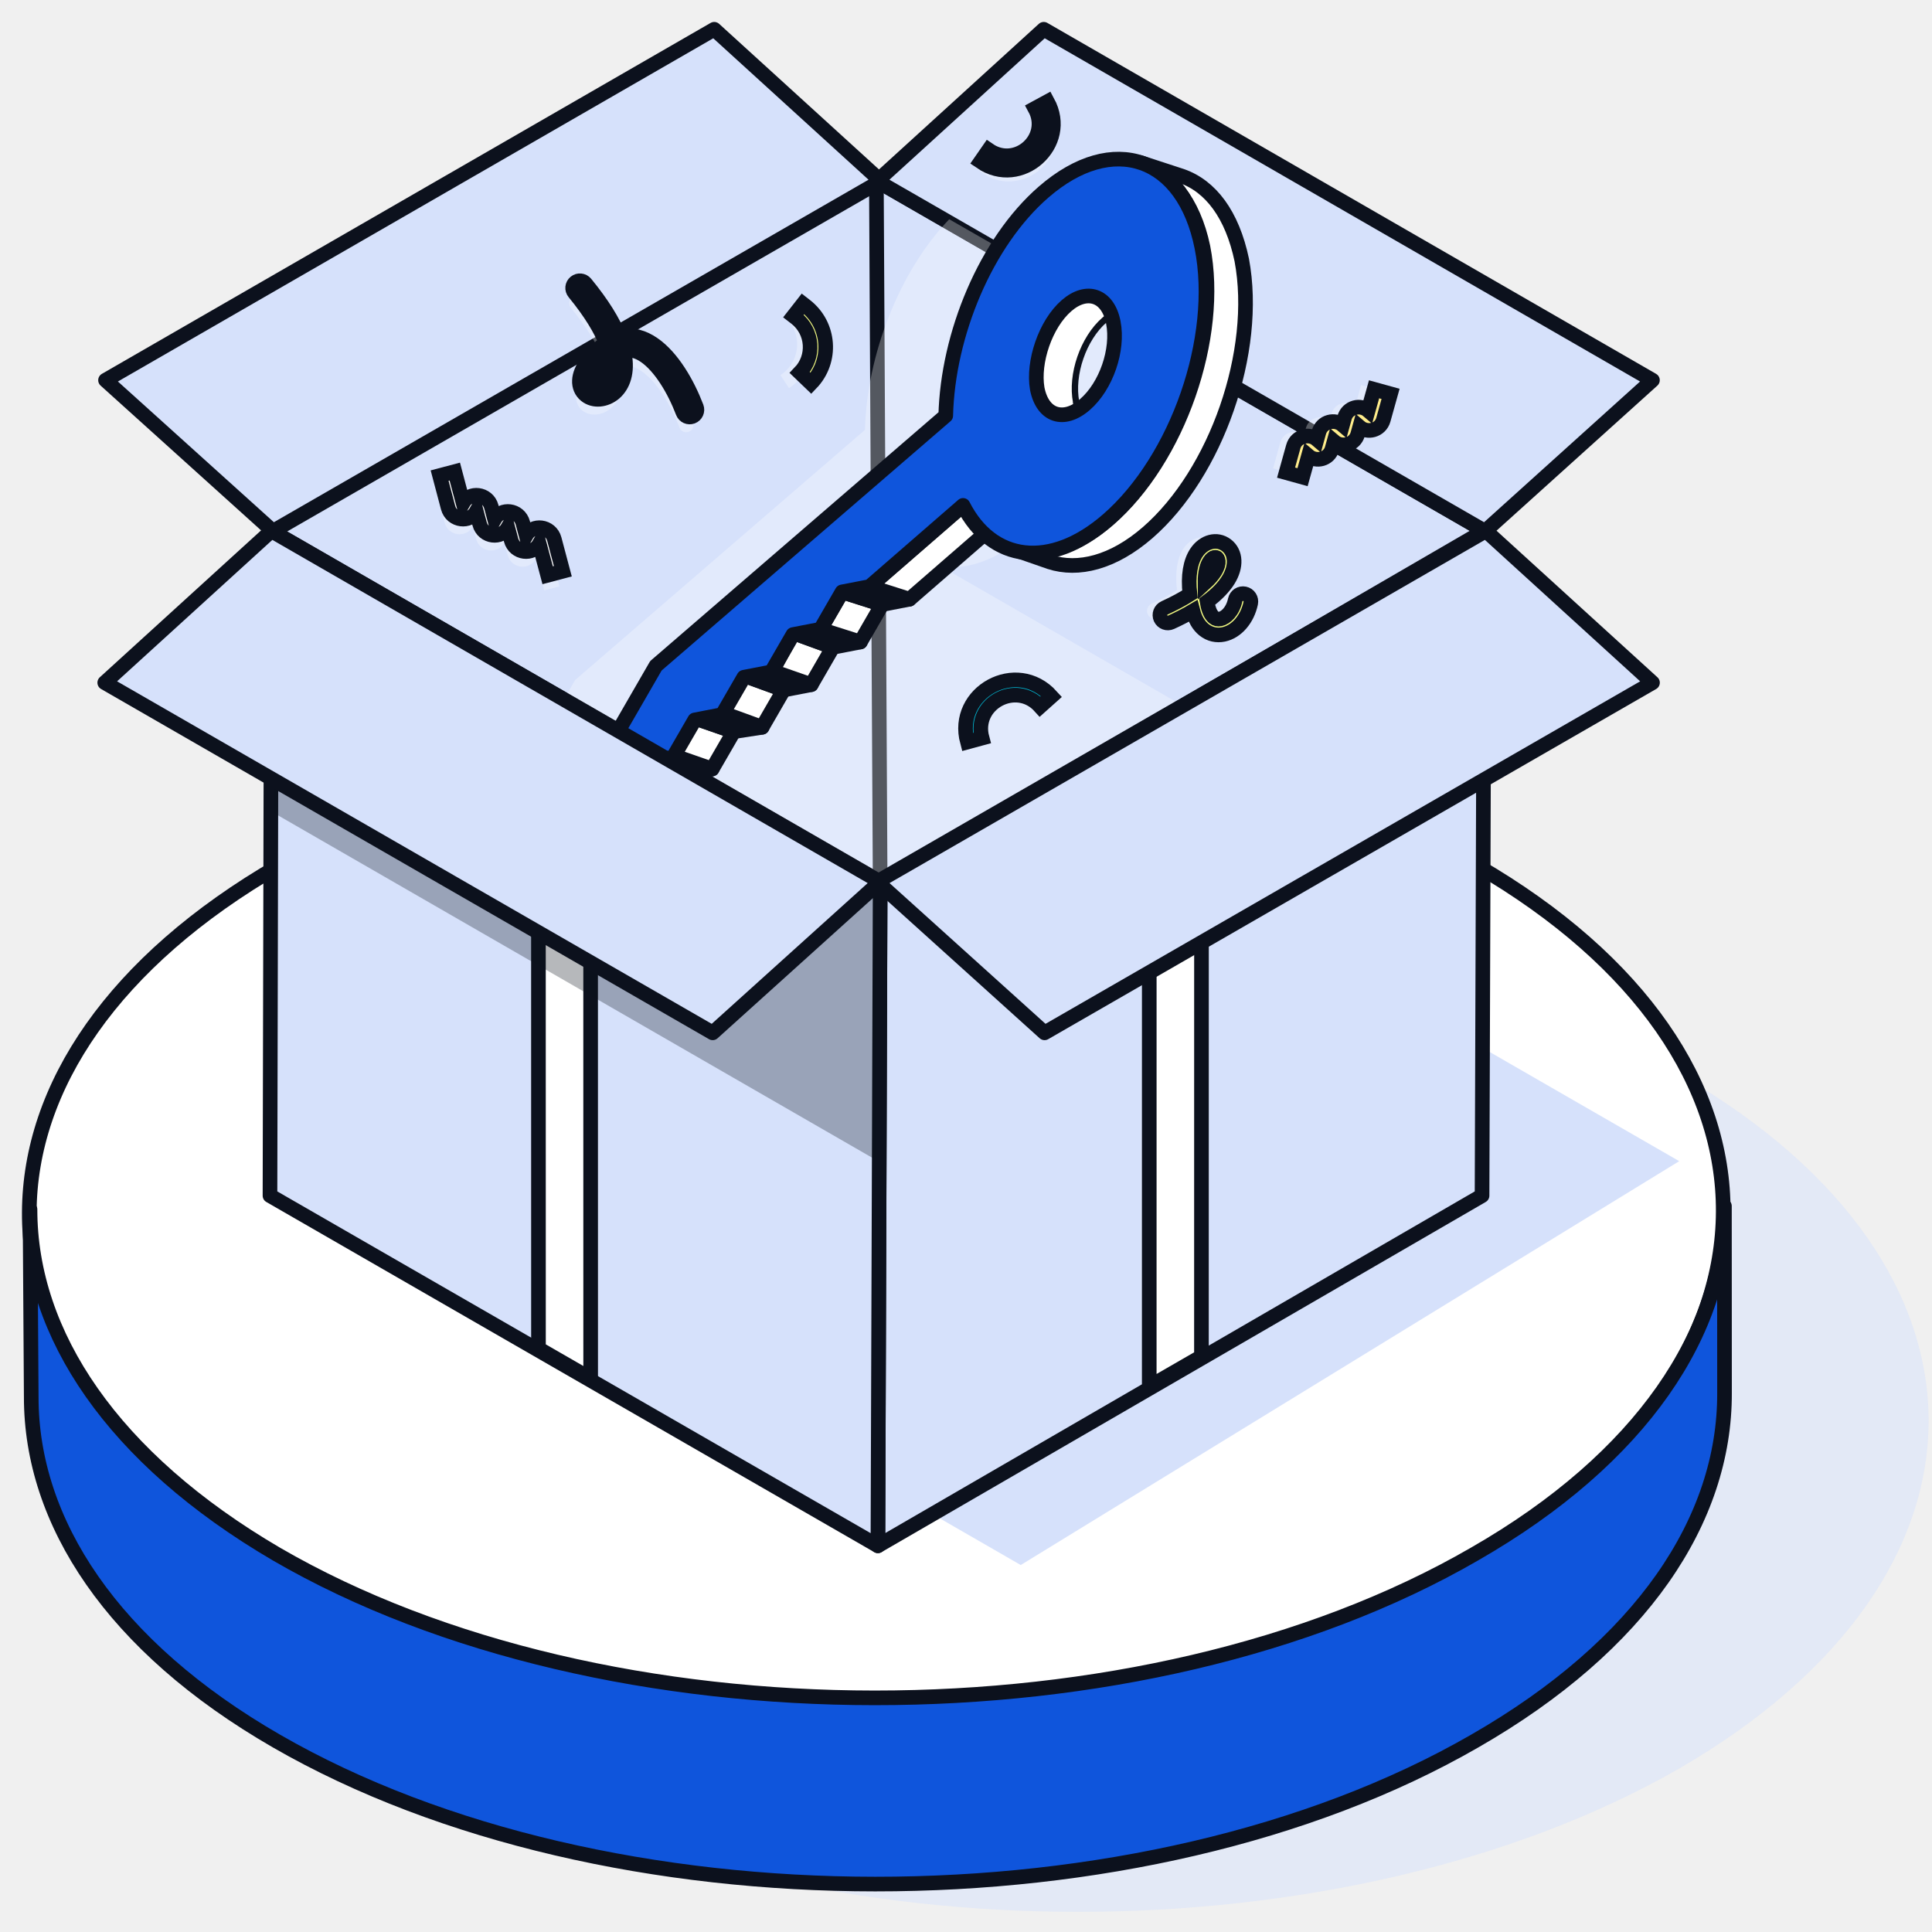
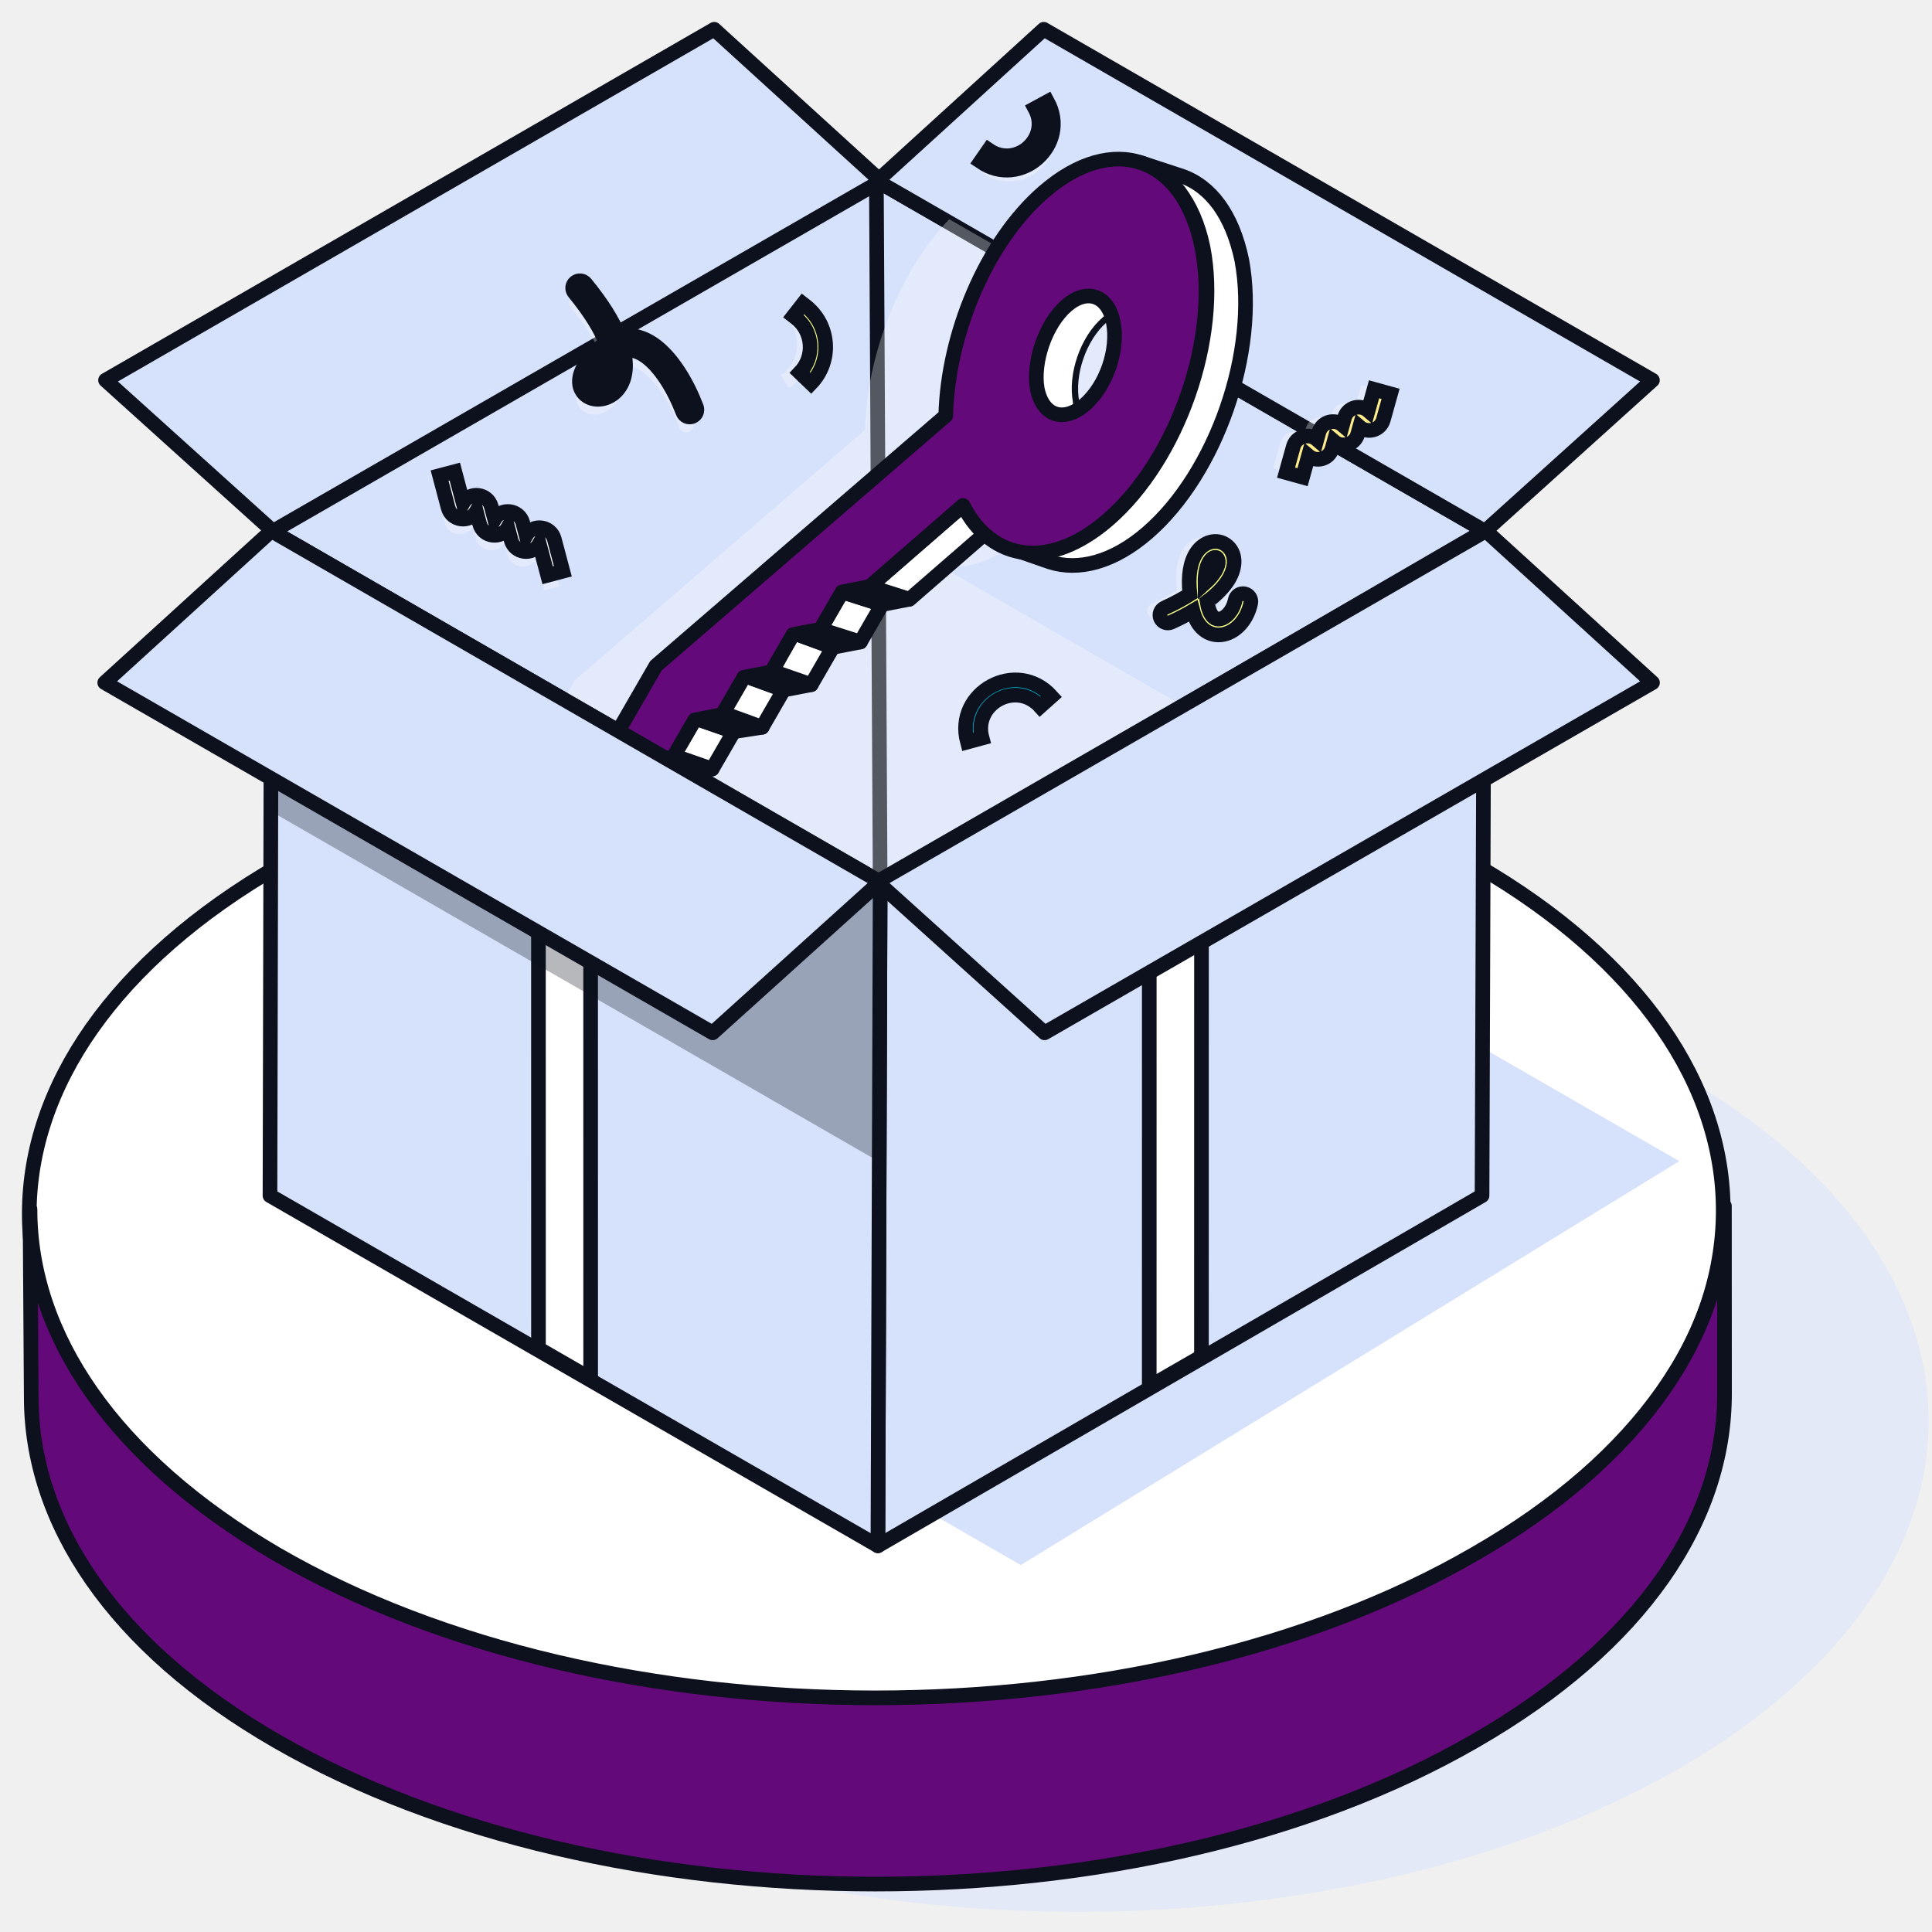
<svg xmlns="http://www.w3.org/2000/svg" width="66" height="66" viewBox="0 0 66 66" fill="none">
  <path opacity="0.5" d="M16.429 60.423C5.176 53.889 5.207 43.32 16.546 36.757C27.883 30.194 46.218 30.222 57.471 36.756C68.723 43.29 68.692 53.859 57.354 60.422C46 66.926 27.682 66.958 16.429 60.423Z" fill="#D6E1FB" />
  <path d="M9.413 53.239C-1.839 46.705 -1.808 36.136 9.53 29.573C20.868 23.01 39.202 23.037 50.455 29.571C61.708 36.105 61.676 46.675 50.339 53.238C38.985 59.741 20.666 59.773 9.413 53.239Z" fill="white" stroke="#0C111D" stroke-width="0.5" stroke-linejoin="round" />
-   <path d="M58.912 47.589C58.925 51.912 56.093 56.2 50.375 59.479C39.059 66.004 20.724 65.977 9.45 59.48C3.831 56.243 1.064 51.989 1.067 47.725L1.025 41.314C1.023 45.578 3.85 49.816 9.446 53.091C20.699 59.625 39.034 59.652 50.371 53.089C56.089 49.811 58.944 45.485 58.909 41.2L58.912 47.589Z" fill="#0F55DC" stroke="#0C111D" stroke-width="0.5" stroke-linejoin="round" />
+   <path d="M58.912 47.589C58.925 51.912 56.093 56.2 50.375 59.479C39.059 66.004 20.724 65.977 9.45 59.48C3.831 56.243 1.064 51.989 1.067 47.725L1.025 41.314C1.023 45.578 3.85 49.816 9.446 53.091C20.699 59.625 39.034 59.652 50.371 53.089C56.089 49.811 58.944 45.485 58.909 41.2L58.912 47.589Z" fill="#630979" stroke="#0C111D" stroke-width="0.5" stroke-linejoin="round" />
  <path d="M57.365 39.667L34.87 53.464L14.076 41.476L36.598 27.706L57.365 39.667Z" fill="#D6E1FB" />
  <path d="M50.706 18.133L50.629 40.845L29.99 52.807L30.068 30.121L50.706 18.133Z" fill="#D6E1FB" stroke="#0C111D" stroke-width="0.5" stroke-linejoin="round" />
  <path d="M30.068 30.121L29.991 52.807L9.223 40.845L9.274 18.133L30.068 30.121Z" fill="#D6E1FB" stroke="#0C111D" stroke-width="0.5" stroke-linejoin="round" />
  <path d="M50.706 18.133L30.067 30.12L9.273 18.133L29.938 6.171L50.706 18.133Z" fill="#D6E1FB" stroke="#0C111D" stroke-width="0.5" stroke-linejoin="round" />
  <path d="M30.067 30.12L9.273 18.133L29.938 6.171L30.067 30.12Z" fill="#D6E1FB" stroke="#0C111D" stroke-width="0.5" stroke-linejoin="round" />
  <path d="M56.45 12.988L50.73 18.147L29.963 6.185L35.656 1L56.45 12.988Z" fill="#D6E1FB" stroke="#0C111D" stroke-width="0.5" stroke-linejoin="round" />
  <path d="M3.605 12.988L9.324 18.147L30.092 6.185L24.399 1L3.605 12.988Z" fill="#D6E1FB" stroke="#0C111D" stroke-width="0.5" stroke-linejoin="round" />
  <path opacity="0.3" fill-rule="evenodd" clip-rule="evenodd" d="M35.534 4.358C35.803 5.474 34.384 6.194 33.639 5.319L33.267 5.634C34.344 6.901 36.399 5.859 36.009 4.244L35.534 4.358ZM30.14 17.752C30.279 18.024 30.438 18.264 30.615 18.469L29.937 18.078L29.419 18.378L30.14 17.752ZM35.084 18.247C34.061 19.137 33.033 19.486 32.144 19.35L40.321 24.059L30.066 30.04L21.286 25.021L20.973 25.081L20.235 26.357L17.575 26.822L19.648 23.23L29.549 14.686C29.611 12.138 30.716 9.27 32.427 7.49L38.426 10.931C38.283 13.637 36.971 16.608 35.084 18.247ZM19.5 10.515C19.414 10.409 19.429 10.254 19.535 10.168C19.64 10.081 19.796 10.097 19.883 10.202C20.464 10.91 20.829 11.515 21.035 12.026C21.048 12.022 21.06 12.019 21.073 12.017C21.485 11.925 21.87 12.049 22.201 12.278C22.848 12.725 23.364 13.619 23.673 14.432C23.722 14.559 23.658 14.702 23.53 14.75C23.403 14.799 23.26 14.734 23.212 14.607C22.913 13.823 22.443 13.044 21.92 12.683C21.669 12.51 21.425 12.445 21.188 12.496C21.197 12.537 21.206 12.577 21.213 12.617C21.331 13.237 21.169 13.693 20.866 13.95C20.583 14.19 20.164 14.245 19.888 14.019C19.744 13.9 19.666 13.722 19.676 13.517C19.685 13.319 19.773 13.108 19.93 12.89C20.139 12.6 20.357 12.38 20.585 12.23C20.406 11.78 20.073 11.212 19.5 10.515ZM20.547 13.574C20.677 13.463 20.817 13.212 20.732 12.734C20.605 12.84 20.47 12.985 20.331 13.178C20.208 13.349 20.173 13.47 20.169 13.54C20.166 13.602 20.187 13.626 20.202 13.638C20.245 13.674 20.394 13.703 20.547 13.574ZM15.191 17.86L14.9 16.764L15.419 16.627L15.703 17.699C15.934 17.297 16.546 17.372 16.667 17.828L16.779 18.253C17.01 17.851 17.622 17.925 17.743 18.382L17.856 18.807C18.087 18.405 18.699 18.479 18.819 18.936L19.11 20.032L18.592 20.169L18.308 19.097C18.076 19.499 17.465 19.424 17.344 18.968L17.231 18.543C17 18.945 16.389 18.871 16.267 18.414L16.155 17.989C15.924 18.391 15.312 18.317 15.191 17.86ZM27.359 10.631C28.031 11.454 27.842 12.677 26.953 13.259L26.662 12.816C27.288 12.406 27.421 11.545 26.948 10.966L26.881 10.883L27.291 10.549L27.359 10.631ZM47.061 13.311L46.814 14.194C46.712 14.562 46.269 14.666 46.008 14.442L45.94 14.687C45.837 15.056 45.394 15.159 45.133 14.935L45.064 15.18C44.962 15.549 44.519 15.652 44.258 15.428L44.055 16.156L43.491 16L43.737 15.116C43.84 14.748 44.282 14.644 44.544 14.868L44.612 14.623C44.715 14.255 45.157 14.151 45.419 14.375L45.487 14.13C45.59 13.762 46.033 13.658 46.294 13.882L46.497 13.154L47.061 13.311ZM40.793 20.414C40.801 20.455 40.809 20.498 40.819 20.541C40.87 20.774 40.955 20.895 41.025 20.952C41.091 21.005 41.164 21.02 41.245 21.003C41.424 20.965 41.671 20.752 41.755 20.353C41.785 20.207 41.929 20.114 42.075 20.144C42.221 20.175 42.315 20.318 42.284 20.464C42.169 21.011 41.801 21.438 41.356 21.531C41.127 21.579 40.886 21.533 40.685 21.371C40.507 21.227 40.381 21.008 40.309 20.732C40.091 20.86 39.844 20.989 39.565 21.116C39.43 21.178 39.269 21.118 39.207 20.983C39.145 20.847 39.205 20.687 39.34 20.625C39.687 20.467 39.973 20.311 40.207 20.161C40.133 19.516 40.226 19.049 40.426 18.744C40.678 18.359 41.13 18.233 41.459 18.487C41.785 18.739 41.799 19.216 41.52 19.668C41.373 19.906 41.137 20.157 40.793 20.414ZM40.722 19.774C40.879 19.632 40.988 19.5 41.059 19.384C41.262 19.057 41.146 18.928 41.127 18.914C41.111 18.901 41.004 18.848 40.878 19.04C40.794 19.168 40.718 19.401 40.722 19.774Z" fill="white" />
  <path d="M22.999 25.808L24.327 26.27L21.663 26.796L20.334 26.334L22.999 25.808Z" fill="#E9D87E" stroke="#0C111D" stroke-width="0.5" stroke-linejoin="round" />
  <path d="M23.738 24.533L25.066 24.995L24.328 26.271L23 25.809L23.738 24.533Z" fill="white" stroke="#0C111D" stroke-width="0.5" stroke-linejoin="round" />
  <path d="M24.678 24.35L26.036 24.845L25.067 24.994L23.738 24.532L24.678 24.35Z" fill="#0C111D" stroke="#0C111D" stroke-width="0.5" stroke-linejoin="round" />
  <path d="M25.416 23.073L26.773 23.567L26.035 24.844L24.678 24.349L25.416 23.073Z" fill="white" stroke="#0C111D" stroke-width="0.5" stroke-linejoin="round" />
  <path d="M26.383 22.927L27.712 23.389L26.771 23.571L25.414 23.076L26.383 22.927Z" fill="#0C111D" stroke="#0C111D" stroke-width="0.5" stroke-linejoin="round" />
  <path d="M27.094 21.617L28.451 22.112L27.713 23.389L26.385 22.926L27.094 21.617Z" fill="white" stroke="#0C111D" stroke-width="0.5" stroke-linejoin="round" />
  <path d="M28.03 21.497L29.392 21.931L28.451 22.113L27.094 21.618L28.03 21.497Z" fill="#0C111D" stroke="#0C111D" stroke-width="0.5" stroke-linejoin="round" />
  <path d="M28.769 20.222L30.13 20.655L29.393 21.931L28.031 21.498L28.769 20.222Z" fill="white" stroke="#0C111D" stroke-width="0.5" stroke-linejoin="round" />
  <path d="M29.706 20.036L31.067 20.47L30.127 20.652L28.766 20.218L29.706 20.036Z" fill="#0C111D" stroke="#0C111D" stroke-width="0.5" stroke-linejoin="round" />
  <path d="M32.901 17.263L34.263 17.696L31.07 20.47L29.709 20.036L32.901 17.263Z" fill="white" stroke="#0C111D" stroke-width="0.5" stroke-linejoin="round" />
  <path fill-rule="evenodd" clip-rule="evenodd" d="M38.74 10.632L37.411 10.17C37.141 10.059 36.763 10.156 36.401 10.47C35.696 11.082 35.274 12.27 35.42 13.198L35.203 13.122C35.312 13.632 35.573 14.008 35.925 14.104L37.364 14.604C37.398 14.619 37.433 14.631 37.468 14.64L37.364 14.604C37.074 14.481 36.836 14.181 36.758 13.734L36.762 13.736C36.58 12.797 37.005 11.562 37.73 10.932C38.091 10.618 38.436 10.549 38.74 10.632Z" fill="white" />
  <path d="M37.412 10.17L37.37 10.27L37.376 10.272L37.412 10.17ZM38.74 10.632L38.712 10.736C38.768 10.752 38.827 10.72 38.843 10.664C38.861 10.609 38.831 10.549 38.776 10.53L38.74 10.632ZM35.421 13.198L35.385 13.3C35.421 13.312 35.461 13.305 35.49 13.281C35.519 13.257 35.534 13.219 35.528 13.181L35.421 13.198ZM35.204 13.123L35.24 13.021C35.203 13.008 35.162 13.016 35.132 13.042C35.103 13.067 35.09 13.107 35.098 13.145L35.204 13.123ZM35.926 14.104L35.961 14.002C35.959 14.002 35.957 14.001 35.954 14L35.926 14.104ZM37.469 14.641L37.44 14.745C37.496 14.76 37.555 14.729 37.572 14.673C37.589 14.617 37.559 14.558 37.504 14.539L37.469 14.641ZM36.758 13.735L36.794 13.633C36.757 13.62 36.717 13.628 36.688 13.652C36.659 13.677 36.645 13.716 36.651 13.753L36.758 13.735ZM36.763 13.736L36.727 13.838C36.764 13.851 36.804 13.843 36.834 13.818C36.863 13.793 36.876 13.754 36.869 13.716L36.763 13.736ZM37.376 10.272L38.705 10.734L38.776 10.53L37.447 10.068L37.376 10.272ZM36.473 10.552C36.82 10.25 37.154 10.181 37.37 10.27L37.453 10.07C37.128 9.937 36.707 10.062 36.33 10.389L36.473 10.552ZM35.528 13.181C35.458 12.739 35.523 12.228 35.694 11.752C35.865 11.276 36.137 10.844 36.473 10.552L36.33 10.389C35.961 10.71 35.67 11.177 35.49 11.68C35.31 12.182 35.237 12.729 35.314 13.215L35.528 13.181ZM35.168 13.225L35.385 13.3L35.456 13.096L35.24 13.021L35.168 13.225ZM35.954 14C35.66 13.92 35.415 13.594 35.31 13.1L35.098 13.145C35.21 13.67 35.487 14.097 35.897 14.209L35.954 14ZM37.4 14.503L35.961 14.002L35.89 14.206L37.329 14.707L37.4 14.503ZM37.322 14.704C37.361 14.72 37.4 14.734 37.44 14.745L37.497 14.537C37.467 14.528 37.437 14.518 37.407 14.505L37.322 14.704ZM37.504 14.539L37.4 14.503L37.329 14.707L37.433 14.743L37.504 14.539ZM36.651 13.753C36.734 14.228 36.992 14.563 37.322 14.704L37.407 14.505C37.157 14.399 36.938 14.134 36.865 13.716L36.651 13.753ZM36.798 13.634L36.794 13.633L36.722 13.837L36.727 13.838L36.798 13.634ZM37.659 10.851C37.279 11.181 36.983 11.665 36.804 12.183C36.625 12.702 36.561 13.265 36.656 13.757L36.869 13.716C36.782 13.269 36.839 12.745 37.009 12.254C37.178 11.762 37.456 11.314 37.801 11.014L37.659 10.851ZM38.769 10.528C38.424 10.434 38.043 10.518 37.659 10.851L37.801 11.014C38.141 10.719 38.45 10.665 38.712 10.736L38.769 10.528Z" fill="#0C111D" />
  <path d="M40.367 6.013L38.943 5.547C39.94 5.893 40.771 6.875 41.095 8.44C41.704 11.536 40.242 15.679 37.879 17.732C36.694 18.761 35.499 19.049 34.531 18.735L35.86 19.197C36.828 19.511 38.023 19.223 39.207 18.194C41.544 16.164 43.007 12.006 42.42 8.88C42.093 7.327 41.358 6.358 40.367 6.013Z" fill="white" stroke="#0C111D" stroke-width="0.5" stroke-linejoin="round" />
-   <path d="M41.056 8.446C41.676 11.544 40.213 15.702 37.843 17.761C35.869 19.476 33.879 19.184 32.899 17.265L29.707 20.038L28.767 20.22L28.029 21.496L27.089 21.678L26.351 22.954L25.411 23.136L24.673 24.412L23.733 24.594L22.995 25.87L20.334 26.335L22.407 22.744L32.308 14.2C32.376 11.427 33.677 8.276 35.651 6.561C38.021 4.502 40.436 5.348 41.056 8.446ZM35.433 13.274C35.615 14.212 36.341 14.447 37.065 13.818C37.789 13.189 38.215 11.953 38.033 11.015C37.85 10.076 37.124 9.841 36.434 10.442C35.71 11.071 35.279 12.368 35.433 13.274Z" fill="#0F55DC" stroke="#0C111D" stroke-width="0.5" stroke-linejoin="round" />
+   <path d="M41.056 8.446C41.676 11.544 40.213 15.702 37.843 17.761C35.869 19.476 33.879 19.184 32.899 17.265L29.707 20.038L28.767 20.22L28.029 21.496L27.089 21.678L26.351 22.954L25.411 23.136L24.673 24.412L23.733 24.594L22.995 25.87L20.334 26.335L22.407 22.744L32.308 14.2C32.376 11.427 33.677 8.276 35.651 6.561C38.021 4.502 40.436 5.348 41.056 8.446ZM35.433 13.274C35.615 14.212 36.341 14.447 37.065 13.818C37.789 13.189 38.215 11.953 38.033 11.015C37.85 10.076 37.124 9.841 36.434 10.442C35.71 11.071 35.279 12.368 35.433 13.274Z" fill="#630979" stroke="#0C111D" stroke-width="0.5" stroke-linejoin="round" />
  <path d="M20.178 47.097L18.395 46.07L18.393 23.802L20.176 24.83L20.178 47.097Z" fill="white" stroke="#0C111D" stroke-width="0.5" />
  <path d="M39.26 47.37L41.043 46.342L41.045 24.145L39.261 25.173L39.26 47.37Z" fill="white" stroke="#0C111D" stroke-width="0.5" />
  <path d="M29.938 39.632L9.367 27.779L9.366 18.342L29.937 30.195L29.938 39.632Z" fill="#0C111D" fill-opacity="0.3" />
  <path d="M30.065 30.123L24.346 35.283L3.578 23.321L9.271 18.136L30.065 30.123Z" fill="#D6E1FB" stroke="#0C111D" stroke-width="0.5" stroke-linejoin="round" />
  <path d="M29.965 30.123L35.684 35.283L56.452 23.321L50.759 18.136L29.965 30.123Z" fill="#D6E1FB" stroke="#0C111D" stroke-width="0.5" stroke-linejoin="round" />
  <path fill-rule="evenodd" clip-rule="evenodd" d="M19.653 9.647C19.547 9.733 19.532 9.889 19.619 9.994C20.19 10.691 20.524 11.259 20.702 11.709C20.475 11.859 20.257 12.079 20.048 12.369C19.891 12.587 19.803 12.799 19.794 12.996C19.784 13.201 19.861 13.38 20.006 13.498C20.282 13.724 20.702 13.669 20.985 13.429C21.287 13.172 21.449 12.716 21.331 12.096C21.324 12.056 21.315 12.016 21.305 11.976C21.544 11.925 21.787 11.989 22.038 12.162C22.56 12.524 23.031 13.303 23.33 14.086C23.378 14.214 23.521 14.278 23.648 14.229C23.776 14.181 23.84 14.039 23.792 13.911C23.482 13.098 22.966 12.204 22.319 11.757C21.988 11.528 21.603 11.404 21.192 11.496C21.179 11.498 21.166 11.502 21.153 11.505C20.948 10.994 20.582 10.389 20.001 9.681C19.914 9.576 19.758 9.561 19.653 9.647ZM20.851 12.213C20.934 12.692 20.796 12.942 20.665 13.053C20.512 13.182 20.363 13.153 20.32 13.117C20.305 13.105 20.284 13.081 20.287 13.019C20.291 12.949 20.325 12.829 20.449 12.657C20.588 12.464 20.723 12.319 20.851 12.213Z" fill="#3BCFF0" stroke="#0C111D" stroke-width="0.5" />
  <path fill-rule="evenodd" clip-rule="evenodd" d="M15.308 17.343L15.018 16.247L15.536 16.11L15.82 17.181C16.051 16.779 16.663 16.854 16.784 17.31L16.896 17.735C17.127 17.333 17.739 17.408 17.86 17.864L17.973 18.289C18.204 17.887 18.815 17.962 18.936 18.418L19.227 19.514L18.709 19.651L18.424 18.58C18.194 18.982 17.582 18.907 17.461 18.451L17.348 18.026C17.117 18.428 16.505 18.353 16.385 17.897L16.272 17.472C16.041 17.874 15.429 17.799 15.308 17.343Z" fill="white" stroke="#0C111D" stroke-width="0.5" />
  <path fill-rule="evenodd" clip-rule="evenodd" d="M47.257 14.339L47.504 13.455L46.94 13.299L46.737 14.027C46.475 13.803 46.033 13.906 45.93 14.275L45.862 14.52C45.6 14.296 45.158 14.399 45.055 14.768L44.987 15.013C44.725 14.789 44.282 14.893 44.18 15.261L43.934 16.145L44.497 16.301L44.7 15.573C44.962 15.797 45.404 15.694 45.507 15.325L45.575 15.08C45.837 15.304 46.279 15.2 46.382 14.832L46.45 14.587C46.712 14.811 47.154 14.707 47.257 14.339Z" fill="#FFED8C" stroke="#0C111D" stroke-width="0.5" />
  <path fill-rule="evenodd" clip-rule="evenodd" d="M41.236 20.555C41.243 20.596 41.252 20.639 41.261 20.682C41.312 20.915 41.398 21.036 41.468 21.093C41.533 21.146 41.606 21.161 41.688 21.144C41.867 21.107 42.113 20.894 42.197 20.494C42.228 20.348 42.371 20.255 42.518 20.286C42.664 20.316 42.757 20.459 42.726 20.605C42.611 21.152 42.244 21.579 41.799 21.672C41.569 21.72 41.328 21.674 41.128 21.512C40.949 21.368 40.823 21.149 40.752 20.873C40.534 21.002 40.287 21.13 40.008 21.257C39.872 21.319 39.712 21.26 39.649 21.124C39.587 20.989 39.647 20.828 39.783 20.767C40.13 20.608 40.416 20.452 40.65 20.303C40.575 19.657 40.669 19.19 40.868 18.886C41.12 18.5 41.573 18.375 41.901 18.628C42.227 18.881 42.242 19.357 41.962 19.809C41.815 20.047 41.58 20.299 41.236 20.555ZM41.165 19.916C41.322 19.773 41.431 19.641 41.502 19.526C41.704 19.199 41.589 19.07 41.57 19.055C41.554 19.042 41.446 18.989 41.321 19.181C41.236 19.309 41.161 19.542 41.165 19.916Z" fill="#F4FC83" stroke="#0C111D" stroke-width="0.5" />
  <path fill-rule="evenodd" clip-rule="evenodd" d="M35.533 24.137C34.717 23.229 33.23 24.036 33.549 25.213L33.048 25.349C32.587 23.645 34.737 22.477 35.92 23.791L35.533 24.137Z" fill="#00BEDA" stroke="#0C111D" stroke-width="0.5" />
  <path fill-rule="evenodd" clip-rule="evenodd" d="M33.774 5.122C34.72 5.774 35.904 4.711 35.354 3.703L35.783 3.47C36.579 4.929 34.866 6.467 33.496 5.523L33.774 5.122Z" fill="white" stroke="#0C111D" stroke-width="0.5" />
  <path fill-rule="evenodd" clip-rule="evenodd" d="M27.516 10.446C28.355 11.098 28.443 12.332 27.706 13.097L27.324 12.73C27.843 12.191 27.78 11.323 27.19 10.863L27.105 10.797L27.431 10.38L27.516 10.446Z" fill="#F4FC83" stroke="#0C111D" stroke-width="0.5" />
</svg>
